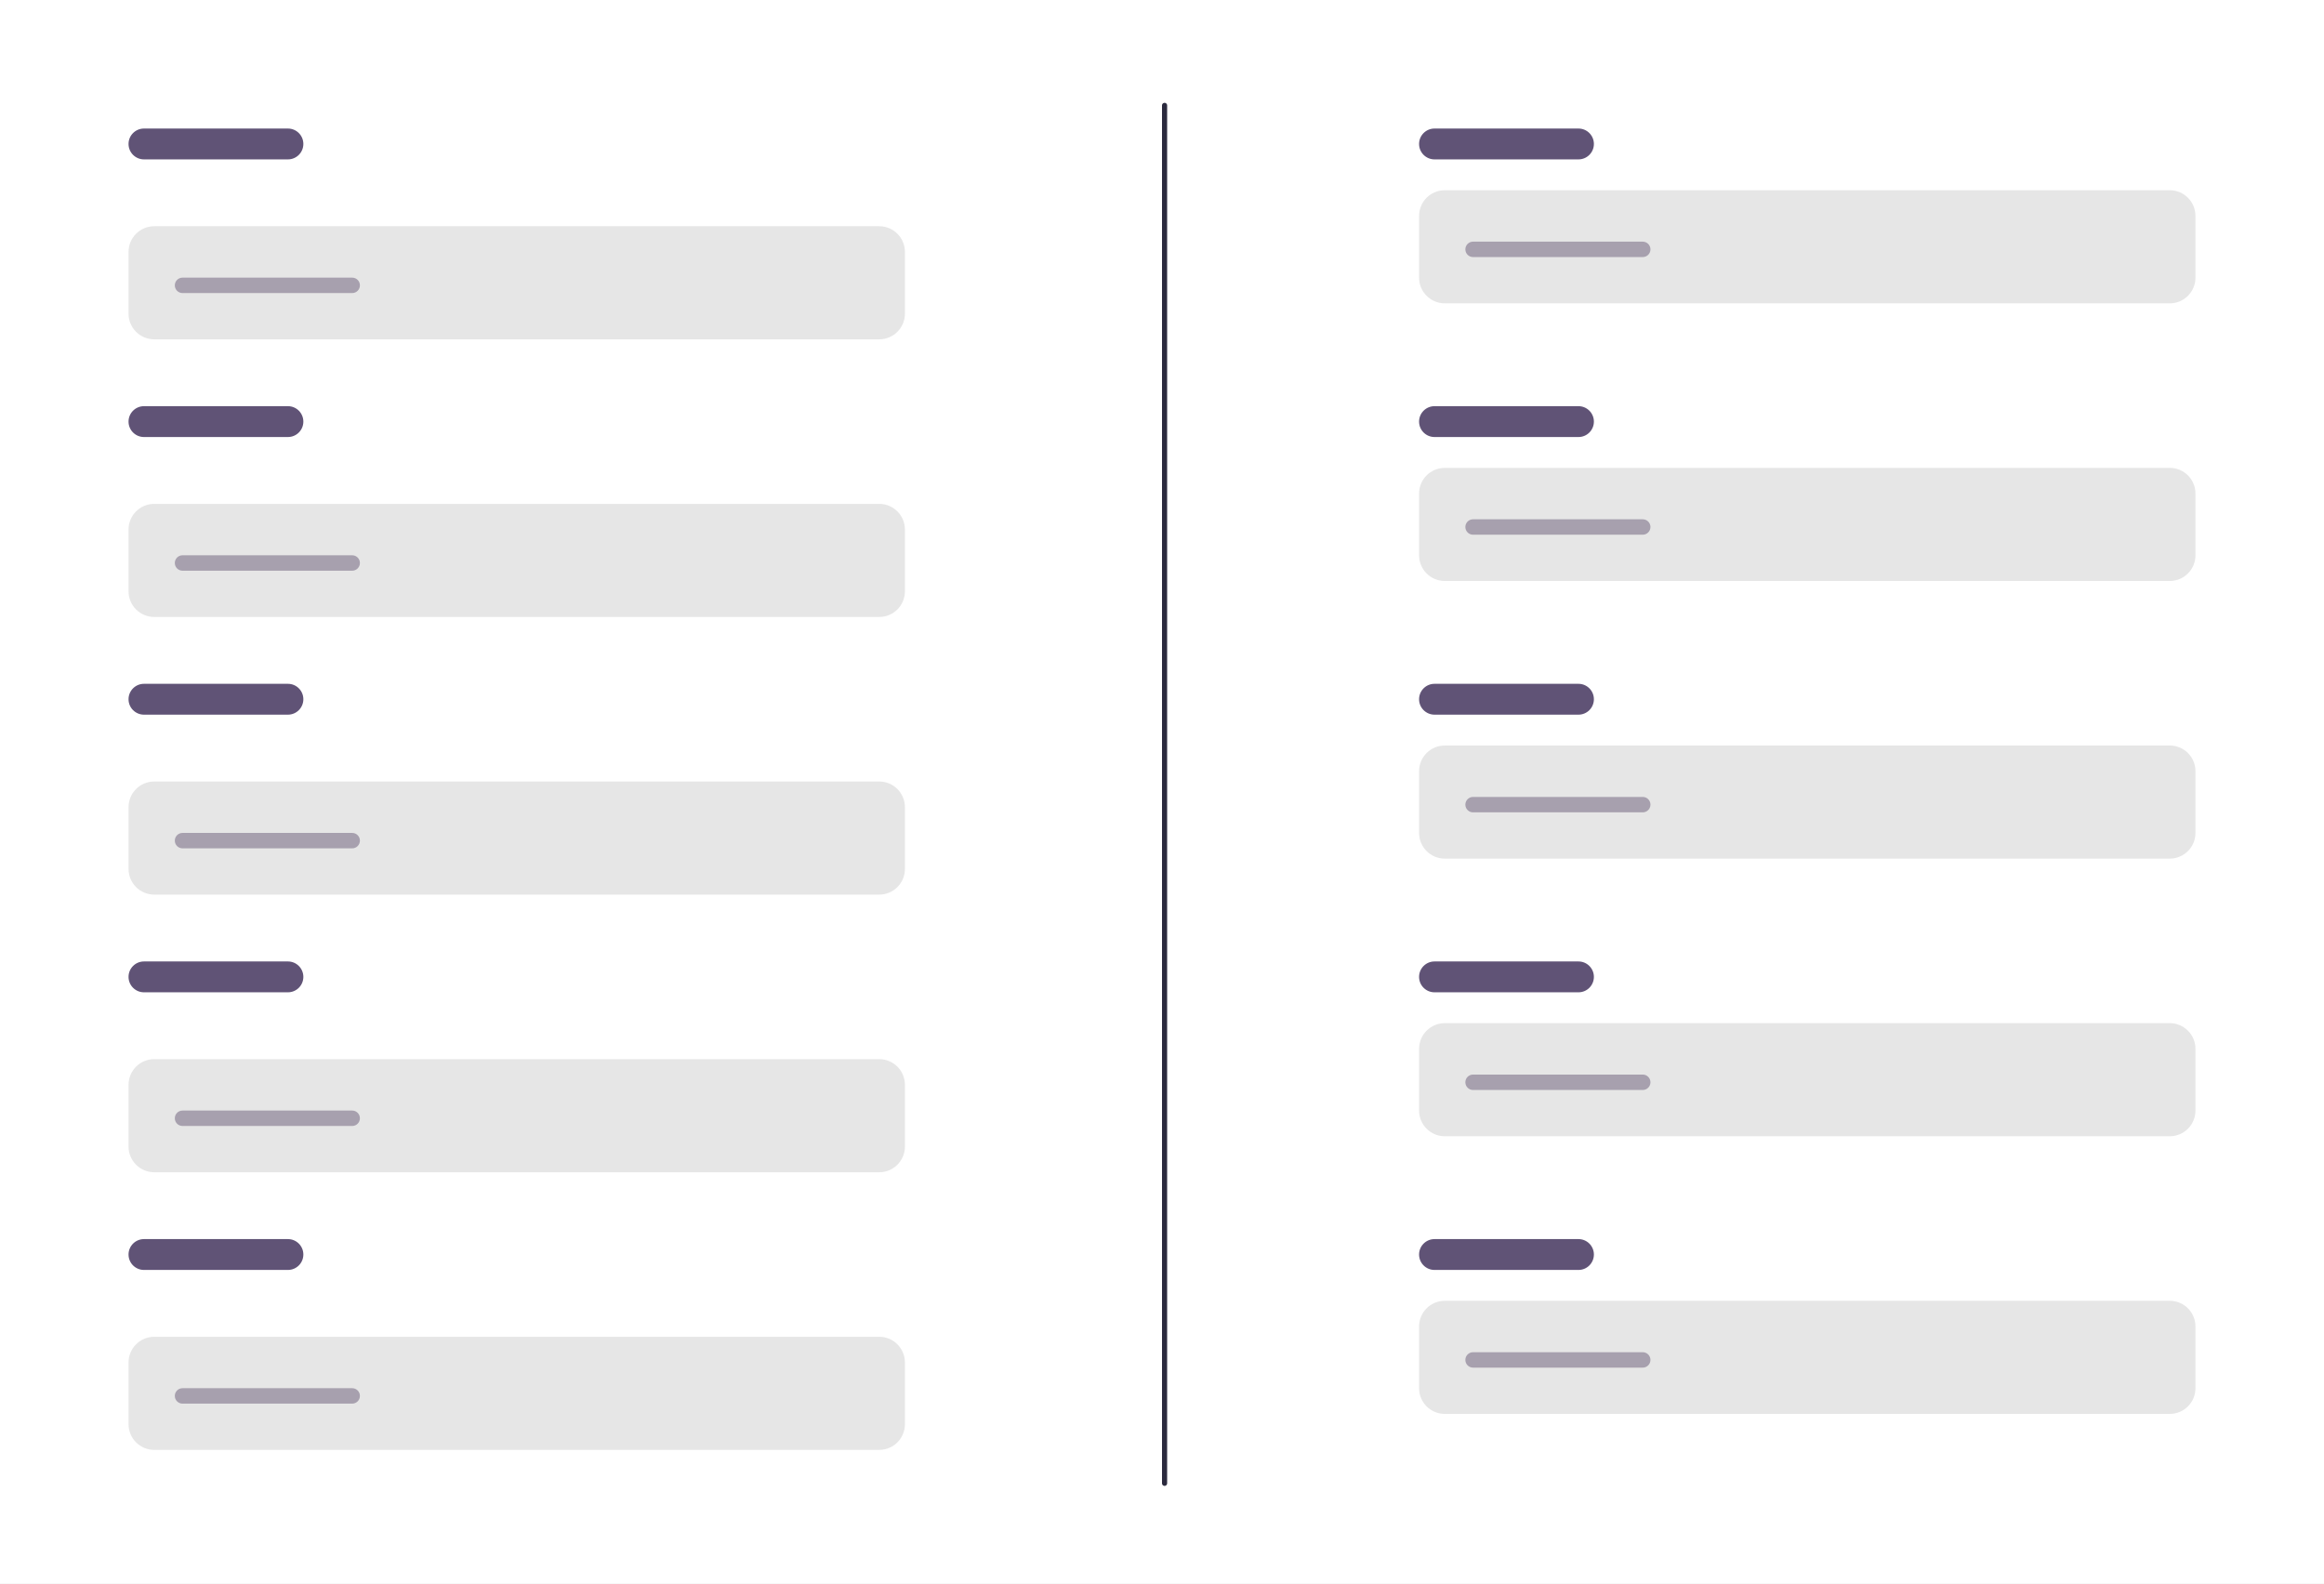
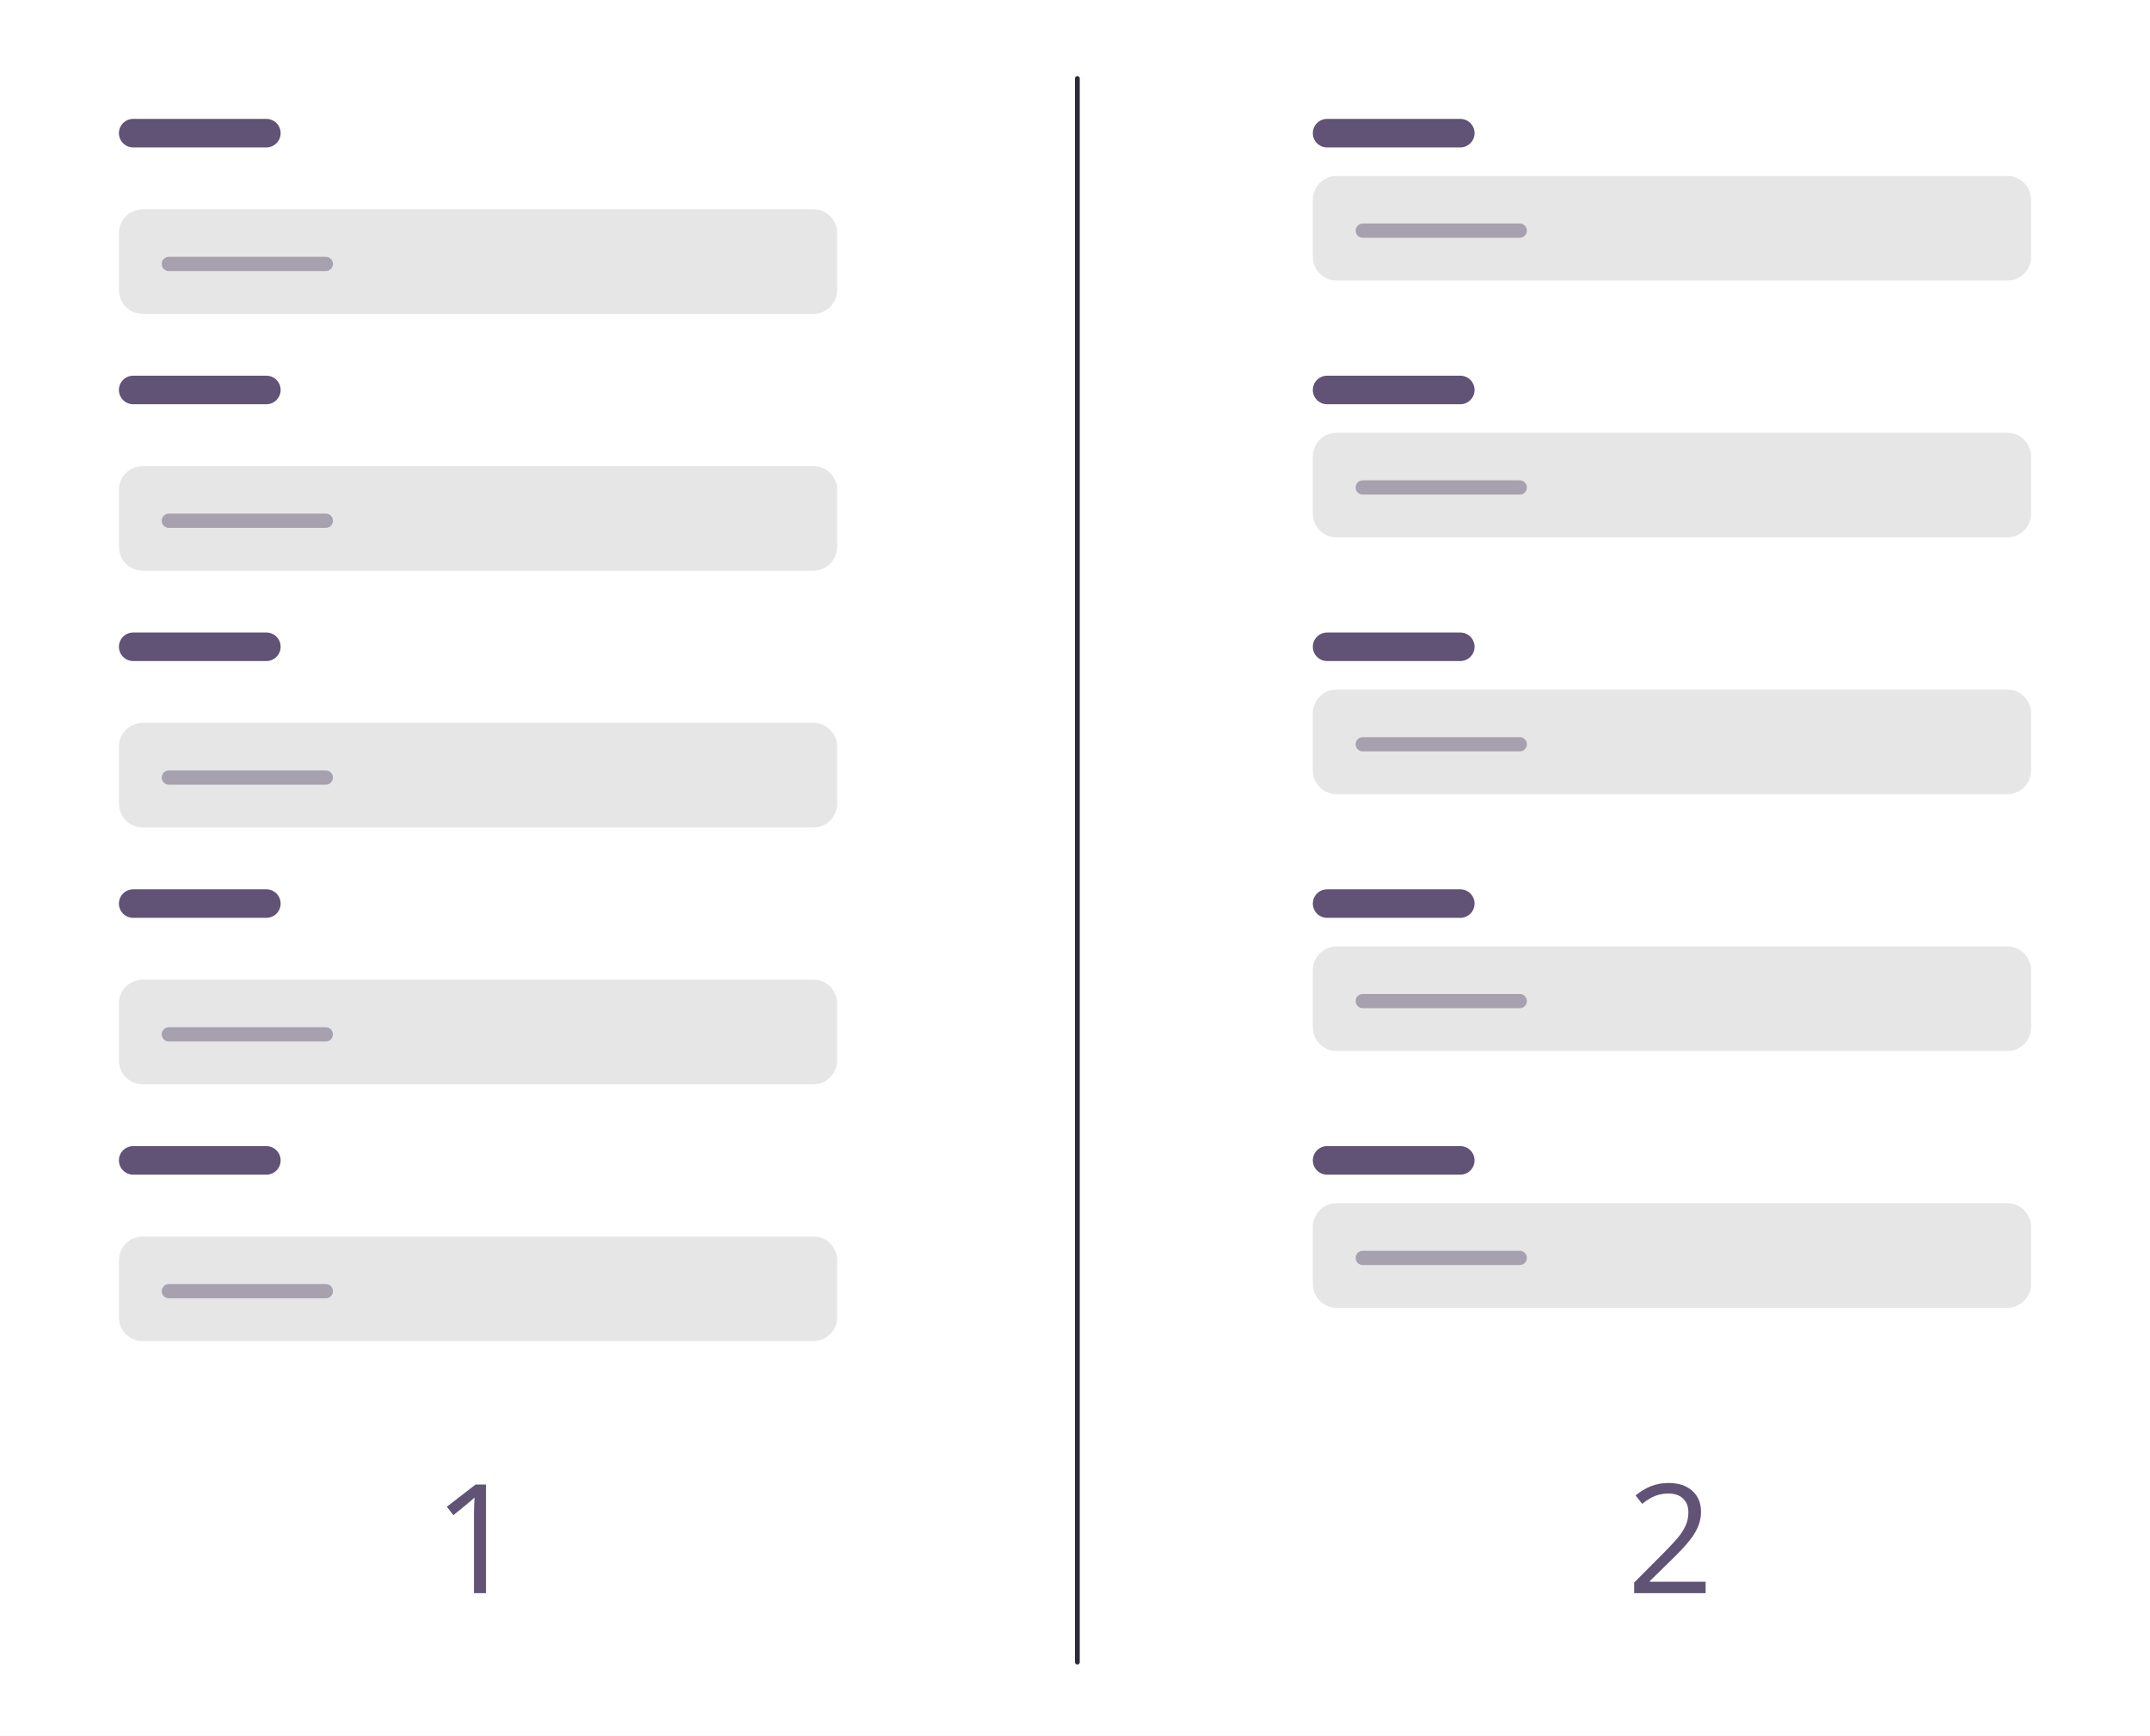
- <svg xmlns="http://www.w3.org/2000/svg" width="452" height="308" viewBox="0 0 452 308" fill="none">
-   <rect width="452" height="308" fill="white" />
-   <line x1="226.5" y1="20.5" x2="226.5" y2="288.5" stroke="#2B2A3E" stroke-linecap="round" />
+ <svg xmlns="http://www.w3.org/2000/svg" width="452" height="365" viewBox="0 0 452 365" fill="none">
+   <rect width="452" height="365" fill="white" />
+   <line x1="226.5" y1="16.5" x2="226.5" y2="349.5" stroke="#2B2A3E" stroke-linecap="round" />
  <rect x="25" y="44" width="151" height="22" rx="5" fill="#E6E6E6" />
  <rect x="276" y="37" width="151" height="22" rx="5" fill="#E6E6E6" />
  <rect x="276" y="91" width="151" height="22" rx="5" fill="#E6E6E6" />
  <rect x="276" y="145" width="151" height="22" rx="5" fill="#E6E6E6" />
  <rect x="276" y="199" width="151" height="22" rx="5" fill="#E6E6E6" />
  <rect x="276" y="253" width="151" height="22" rx="5" fill="#E6E6E6" />
  <rect x="25" y="98" width="151" height="22" rx="5" fill="#E6E6E6" />
  <rect x="25" y="152" width="151" height="22" rx="5" fill="#E6E6E6" />
  <rect x="25" y="206" width="151" height="22" rx="5" fill="#E6E6E6" />
  <rect x="25" y="260" width="151" height="22" rx="5" fill="#E6E6E6" />
  <rect x="25" y="25" width="34" height="6" rx="3" fill="#605376" />
  <rect x="276" y="25" width="34" height="6" rx="3" fill="#605376" />
  <rect x="276" y="79" width="34" height="6" rx="3" fill="#605376" />
  <rect x="276" y="133" width="34" height="6" rx="3" fill="#605376" />
  <rect x="276" y="187" width="34" height="6" rx="3" fill="#605376" />
  <rect x="276" y="241" width="34" height="6" rx="3" fill="#605376" />
  <rect x="25" y="79" width="34" height="6" rx="3" fill="#605376" />
  <rect x="25" y="133" width="34" height="6" rx="3" fill="#605376" />
  <rect x="25" y="187" width="34" height="6" rx="3" fill="#605376" />
  <rect x="25" y="241" width="34" height="6" rx="3" fill="#605376" />
  <rect x="34" y="54" width="36" height="3" rx="1.5" fill="#A7A0AE" />
  <rect x="285" y="47" width="36" height="3" rx="1.5" fill="#A7A0AE" />
  <rect x="285" y="101" width="36" height="3" rx="1.5" fill="#A7A0AE" />
  <rect x="285" y="155" width="36" height="3" rx="1.5" fill="#A7A0AE" />
  <rect x="285" y="209" width="36" height="3" rx="1.5" fill="#A7A0AE" />
  <rect x="285" y="263" width="36" height="3" rx="1.5" fill="#A7A0AE" />
  <rect x="34" y="108" width="36" height="3" rx="1.5" fill="#A7A0AE" />
  <rect x="34" y="162" width="36" height="3" rx="1.5" fill="#A7A0AE" />
  <rect x="34" y="216" width="36" height="3" rx="1.5" fill="#A7A0AE" />
  <rect x="34" y="270" width="36" height="3" rx="1.5" fill="#A7A0AE" />
+   <path d="M102.172 335H99.641V318.719C99.641 317.365 99.682 316.083 99.766 314.875C99.547 315.094 99.302 315.323 99.031 315.562C98.76 315.802 97.521 316.818 95.312 318.609L93.938 316.828L99.984 312.156H102.172V335Z" fill="#605376" />
+   <path d="M358.578 335H343.562V332.766L349.578 326.719C351.411 324.865 352.62 323.542 353.203 322.75C353.786 321.958 354.224 321.188 354.516 320.438C354.807 319.688 354.953 318.88 354.953 318.016C354.953 316.797 354.583 315.833 353.844 315.125C353.104 314.406 352.078 314.047 350.766 314.047C349.818 314.047 348.917 314.203 348.062 314.516C347.219 314.828 346.276 315.396 345.234 316.219L343.859 314.453C345.964 312.703 348.255 311.828 350.734 311.828C352.88 311.828 354.562 312.38 355.781 313.484C357 314.578 357.609 316.052 357.609 317.906C357.609 319.354 357.203 320.786 356.391 322.203C355.578 323.62 354.057 325.411 351.828 327.578L346.828 332.469V332.594H358.578V335Z" fill="#605376" />
</svg>
